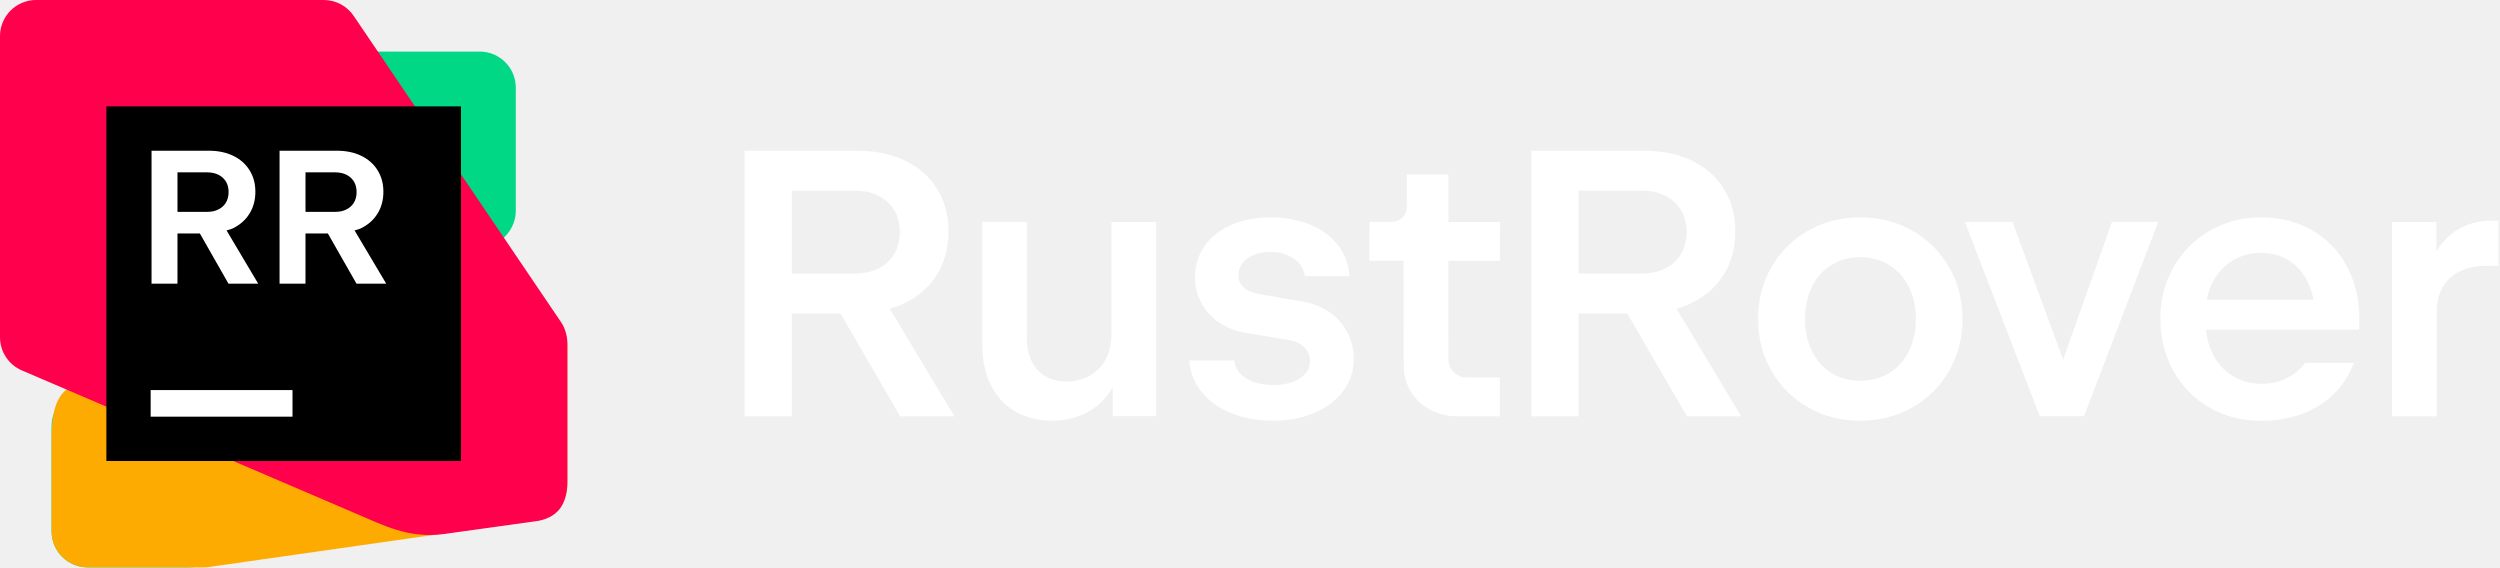
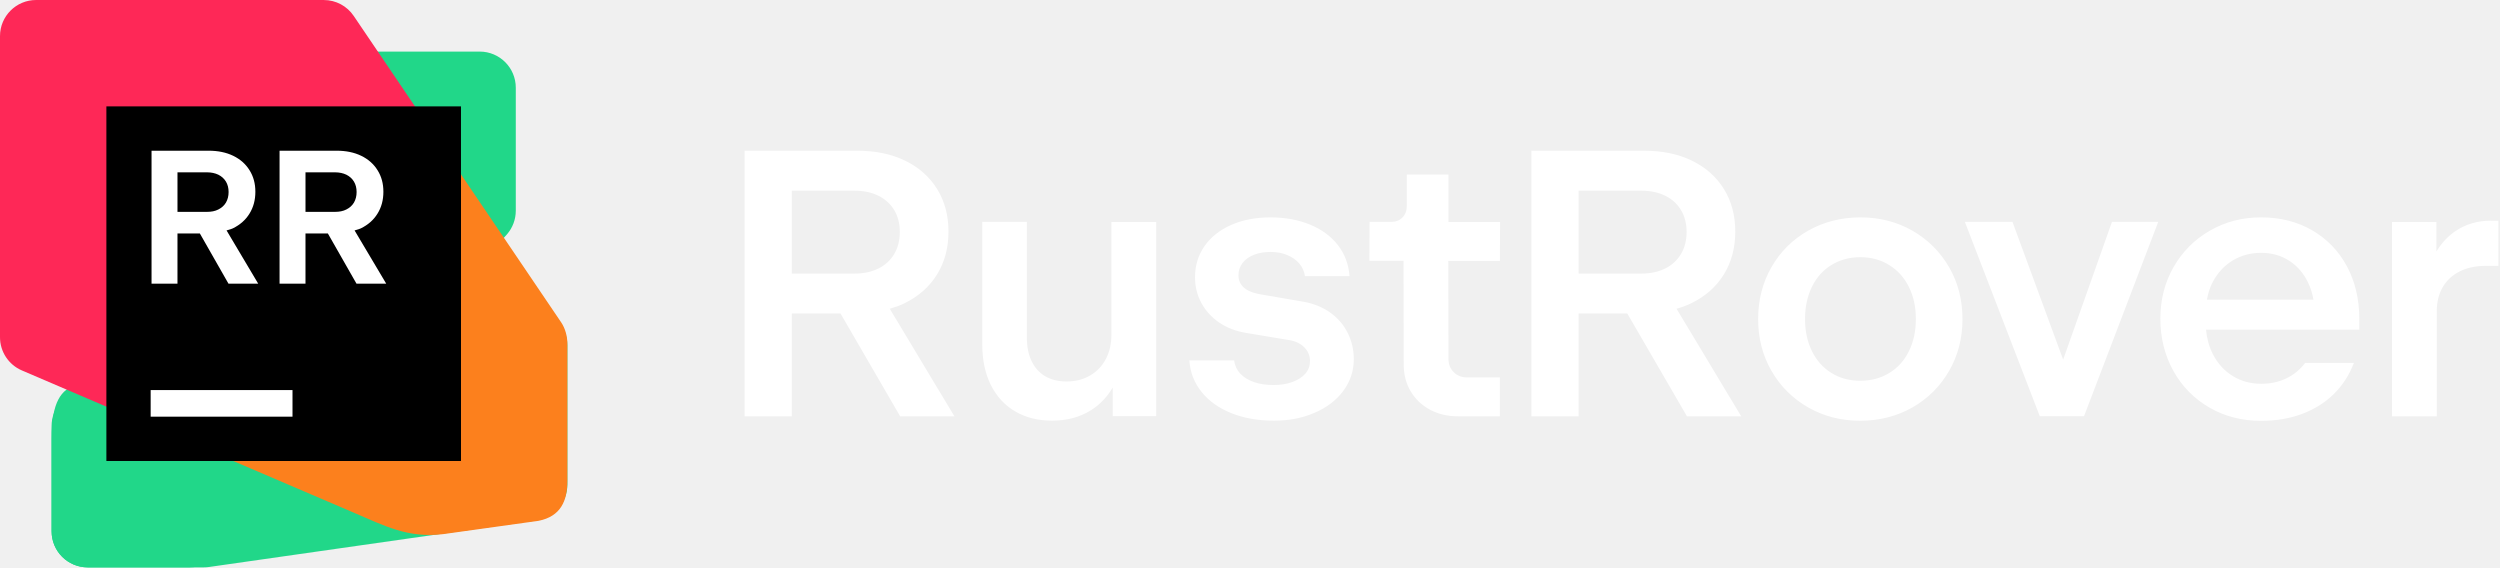
<svg xmlns="http://www.w3.org/2000/svg" width="282" height="64" fill="none" viewBox="0 0 282 64">
  <path fill="#fff" d="M102.038 34.2c1.58-.77 2.8-1.85 3.66-3.24.86-1.39 1.29-3 1.29-4.83s-.42-3.41-1.27-4.79c-.85-1.38-2.05-2.45-3.61-3.21-1.56-.76-3.36-1.13-5.42-1.13h-12.7v29.96h5.33v-11.6h5.49l6.73 11.6h6.12l-7.29-12.13c.58-.17 1.15-.37 1.68-.63h-.01Zm-2.95-3.92c-.76.39-1.67.58-2.71.58h-7.06v-9.35h7.06c1.04 0 1.94.19 2.71.57.76.38 1.35.92 1.78 1.62.42.7.63 1.52.63 2.46s-.21 1.79-.63 2.49c-.42.71-1.01 1.25-1.78 1.64v-.01Zm26.28 7.45c0 1.03-.2 1.94-.62 2.75s-1.02 1.43-1.79 1.88c-.77.45-1.66.67-2.65.67-.94 0-1.74-.2-2.41-.59-.66-.39-1.17-.96-1.53-1.7-.36-.74-.54-1.64-.54-2.7V25.03h-5.03v13.78c0 1.8.33 3.35.98 4.64.66 1.3 1.58 2.29 2.76 2.97 1.18.69 2.56 1.03 4.13 1.03 1.68 0 3.15-.39 4.4-1.18 1.01-.63 1.82-1.5 2.45-2.56v3.23h4.9v-21.9h-5.05v12.69Zm24.67-2.48c-.87-.61-1.88-1.02-3.04-1.22l-4.82-.83c-.56-.1-1.02-.24-1.38-.43-.36-.18-.64-.42-.82-.71-.19-.29-.28-.62-.28-1.01 0-.51.15-.97.45-1.37.3-.4.72-.71 1.27-.93.55-.22 1.18-.33 1.89-.33s1.31.11 1.87.34c.56.23 1.02.55 1.37.95.35.41.57.89.65 1.44h5.03c-.1-1.34-.54-2.51-1.32-3.51s-1.83-1.77-3.15-2.31c-1.32-.54-2.81-.81-4.46-.81s-3.17.29-4.46.87c-1.29.58-2.29 1.38-2.99 2.4-.7 1.02-1.05 2.18-1.05 3.48 0 1.06.24 2.03.72 2.91.48.88 1.15 1.62 2.02 2.21.87.59 1.89.98 3.06 1.17l4.86.81c.46.07.86.22 1.21.44s.62.5.81.82c.19.33.29.69.29 1.09 0 .54-.17 1.02-.52 1.42-.35.41-.84.72-1.47.95-.63.23-1.33.34-2.12.34-.84 0-1.58-.11-2.21-.33-.64-.22-1.15-.54-1.54-.95-.39-.41-.62-.91-.7-1.5h-5.05c.09 1.34.55 2.53 1.38 3.56.83 1.04 1.96 1.83 3.37 2.4 1.41.56 3 .84 4.77.84 1.77 0 3.21-.29 4.59-.88 1.38-.59 2.46-1.41 3.25-2.47.79-1.06 1.19-2.26 1.19-3.58 0-1.07-.23-2.07-.7-2.99-.46-.92-1.13-1.69-2-2.3l.03.02Zm13.36-15.56h-4.71v3.55c0 .53-.17.96-.49 1.29-.33.34-.76.5-1.31.5h-2.4l-.02 4.39h3.85l.02 11.71c0 1.11.26 2.11.78 3 .52.88 1.25 1.58 2.18 2.08.93.5 1.99.75 3.16.75h4.73v-4.39h-3.72c-.6 0-1.1-.2-1.49-.59-.39-.39-.59-.89-.59-1.49l-.02-11.06h5.82l.02-4.39h-5.82v-5.35h.01Zm27.39 14.51c1.58-.77 2.8-1.85 3.66-3.24.86-1.39 1.29-3 1.29-4.83s-.42-3.41-1.27-4.79c-.85-1.38-2.05-2.45-3.61-3.21-1.55-.76-3.36-1.13-5.41-1.13h-12.71v29.96h5.33v-11.6h5.49l6.73 11.6h6.12l-7.29-12.13c.58-.17 1.15-.37 1.67-.63Zm-2.95-3.92c-.76.39-1.67.58-2.71.58h-7.06v-9.35h7.06c1.04 0 1.94.19 2.71.57.77.38 1.36.92 1.78 1.62.42.7.63 1.52.63 2.46s-.21 1.79-.63 2.49c-.42.7-1.01 1.25-1.78 1.64v-.01Zm27.88-4.26c-1.75-1-3.71-1.5-5.86-1.5-2.15 0-4.13.5-5.9 1.5-1.76 1-3.14 2.37-4.14 4.12-1 1.75-1.5 3.7-1.5 5.85 0 2.15.5 4.11 1.51 5.85 1.01 1.75 2.39 3.12 4.14 4.12 1.75 1 3.71 1.5 5.86 1.5 2.15 0 4.13-.5 5.89-1.5 1.75-1 3.13-2.37 4.14-4.12 1.01-1.75 1.51-3.7 1.51-5.85 0-2.15-.5-4.11-1.51-5.85-1.01-1.74-2.39-3.12-4.14-4.12Zm-.39 13.59c-.52 1.06-1.26 1.88-2.21 2.46-.95.58-2.05.88-3.27.88-1.22 0-2.32-.29-3.26-.88-.95-.58-1.68-1.41-2.2-2.46-.52-1.06-.78-2.26-.78-3.62 0-1.36.26-2.58.78-3.64s1.25-1.88 2.2-2.46c.95-.58 2.04-.88 3.26-.88 1.22 0 2.31.3 3.26.89.95.59 1.69 1.41 2.21 2.46.53 1.05.79 2.26.79 3.63s-.26 2.56-.78 3.62Zm17.39.94-5.71-15.52h-5.37l8.45 21.92h4.99l8.37-21.92h-5.22l-5.5 15.52h-.01Zm28.1-14.57c-1.68-.97-3.6-1.46-5.76-1.46-2.16 0-4.03.5-5.77 1.49-1.73.99-3.1 2.36-4.1 4.1-1 1.74-1.5 3.69-1.5 5.84s.5 4.17 1.49 5.93c.99 1.75 2.35 3.12 4.07 4.11 1.72.99 3.66 1.48 5.81 1.48 1.7 0 3.25-.26 4.64-.79 1.4-.53 2.59-1.28 3.57-2.25s1.73-2.13 2.25-3.49h-5.5c-.56.74-1.25 1.32-2.1 1.73-.84.41-1.79.62-2.85.62-1.2 0-2.27-.29-3.22-.88-.95-.58-1.69-1.4-2.23-2.45-.43-.83-.68-1.76-.78-2.77h17.29v-1.22c0-2.23-.47-4.21-1.4-5.94-.93-1.73-2.24-3.08-3.93-4.06l.02.01Zm-11.88 7.83c.13-.72.34-1.4.67-2.02.54-1.02 1.28-1.82 2.23-2.4.95-.58 2.02-.87 3.22-.87 1.2 0 2.26.3 3.18.9.92.6 1.63 1.43 2.13 2.49.28.59.47 1.22.59 1.89h-12.02v.01Zm32.08-8.92c-1.56 0-2.92.4-4.09 1.21-.83.57-1.53 1.33-2.1 2.26v-3.32h-5.01v21.92h5.05V35.13c0-1.06.22-1.97.67-2.74.45-.77 1.09-1.36 1.93-1.78.84-.42 1.82-.62 2.94-.62h1.41V24.9h-.81l.01-.01Z" />
-   <path fill="#00D886" d="M5.818 48.052 5.82 59.928C5.82 62.177 7.644 64 9.893 64h11.507a4.074 4.074 0 0 0 3.092-1.422l32.71-36.161a4.075 4.075 0 0 0 .98-2.651V9.891c0-2.249-1.823-4.073-4.073-4.073H42.601a4.074 4.074 0 0 0-3.092 1.422L6.799 45.401a4.073 4.073 0 0 0-.981 2.651" />
-   <path fill="#FEAB01" d="M5.818 49.481v10.447C5.818 62.177 7.642 64 9.891 64h13.093c.193 0 .385-.014.576-.041l36.944-5.277C62.51 58.395 64 56.677 64 54.65v-15.673c0-2.25-1.824-4.073-4.074-4.073l-18.538.005a4.07 4.07 0 0 0-1.287.209L8.603 43.386c-1.663.554-2.784 1.863-2.784 6.095" />
-   <path fill="#FF004C" d="M0 4.072v33.968c0 1.629.971 3.102 2.468 3.743l37.491 16.068c3.291 1.397 6.041 2.897 10.041 2.397l10.75-1.5c2.5-.5 3.25-2.251 3.25-4.5v-15.5c0-.805-.239-1.698-.685-2.368L39.911 1.813A4.072 4.072 0 0 0 36.524.001L4.073-.001C1.823-.001 0 1.823 0 4.072" />
+   <path fill="#21D789" d="m5.818 48.052.002 11.876C5.82 62.177 7.644 64 9.893 64H21.399c1.189 0 2.319-.52 3.092-1.422l32.71-36.161c.632-.738.98-1.679.98-2.651V9.891c0-2.249-1.823-4.073-4.073-4.073H42.601c-1.189 0-2.318.52-3.092 1.422L6.799 45.401c-.633.738-.981 1.679-.981 2.651" />
+   <path fill="#21D789" d="M5.818 49.481v10.447C5.818 62.177 7.642 64 9.891 64H22.984c.193 0 .385-.014.576-.041l36.944-5.277c2.007-.287 3.497-2.005 3.497-4.032v-15.673c0-2.25-1.824-4.073-4.074-4.073l-18.538.005c-.438 0-.872.07-1.287.209L8.603 43.386c-1.663.554-2.785 1.863-2.785 6.095" />
+   <path fill="#FC801D" d="m21.213 49.818 18.745 8.034c3.291 1.397 6.041 2.897 10.041 2.397l10.75-1.5c2.5-.5 3.25-2.251 3.25-4.5v-15.5c0-.805-.238-1.698-.685-2.368L51.612 19.098z" />
+   <path fill="#FE2857" d="m-0 4.073 0 33.968c0 1.629.971 3.102 2.468 3.743l18.745 8.034 30.399-30.721L39.911 1.814C39.156.681 37.885.002 36.524.002L4.073 0c-2.249 0-4.073 1.823-4.073 4.073" />
  <path fill="#000" d="M52 12H12v40h40z" />
  <path fill="#fff" d="M20.02 26.335h2.524L25.773 32h3.354l-3.571-6.008a8 8 0 0 1 .222-.066c.168-.048.336-.096.488-.167.815-.402 1.439-.951 1.875-1.661.443-.71.664-1.527.664-2.465s-.218-1.728-.654-2.424c-.429-.696-1.043-1.246-1.843-1.634S24.584 17 23.534 17h-6.44v15h2.925zm0-6.897h3.322c.493 0 .921.094 1.286.268.371.187.657.442.858.777.2.335.3.723.3 1.178s-.1.844-.3 1.192c-.2.335-.486.59-.858.777-.364.188-.793.268-1.286.268h-3.322zM43.567 32l-3.571-6.008a8 8 0 0 1 .223-.066c.168-.048.336-.096.488-.167.815-.402 1.44-.951 1.875-1.661.443-.71.664-1.527.664-2.465s-.218-1.728-.654-2.424c-.429-.696-1.043-1.246-1.843-1.634S39.024 17 37.974 17H31.534v15h2.925v-5.665h2.524L40.213 32zm-9.107-12.562h3.322c.493 0 .921.094 1.286.268.371.187.657.442.857.777.2.335.3.723.3 1.178s-.1.844-.3 1.192c-.2.335-.486.59-.857.777-.364.188-.793.268-1.286.268h-3.322z" />
  <path fill="#fff" d="M16.994 44h16v3h-16z" />
</svg>
